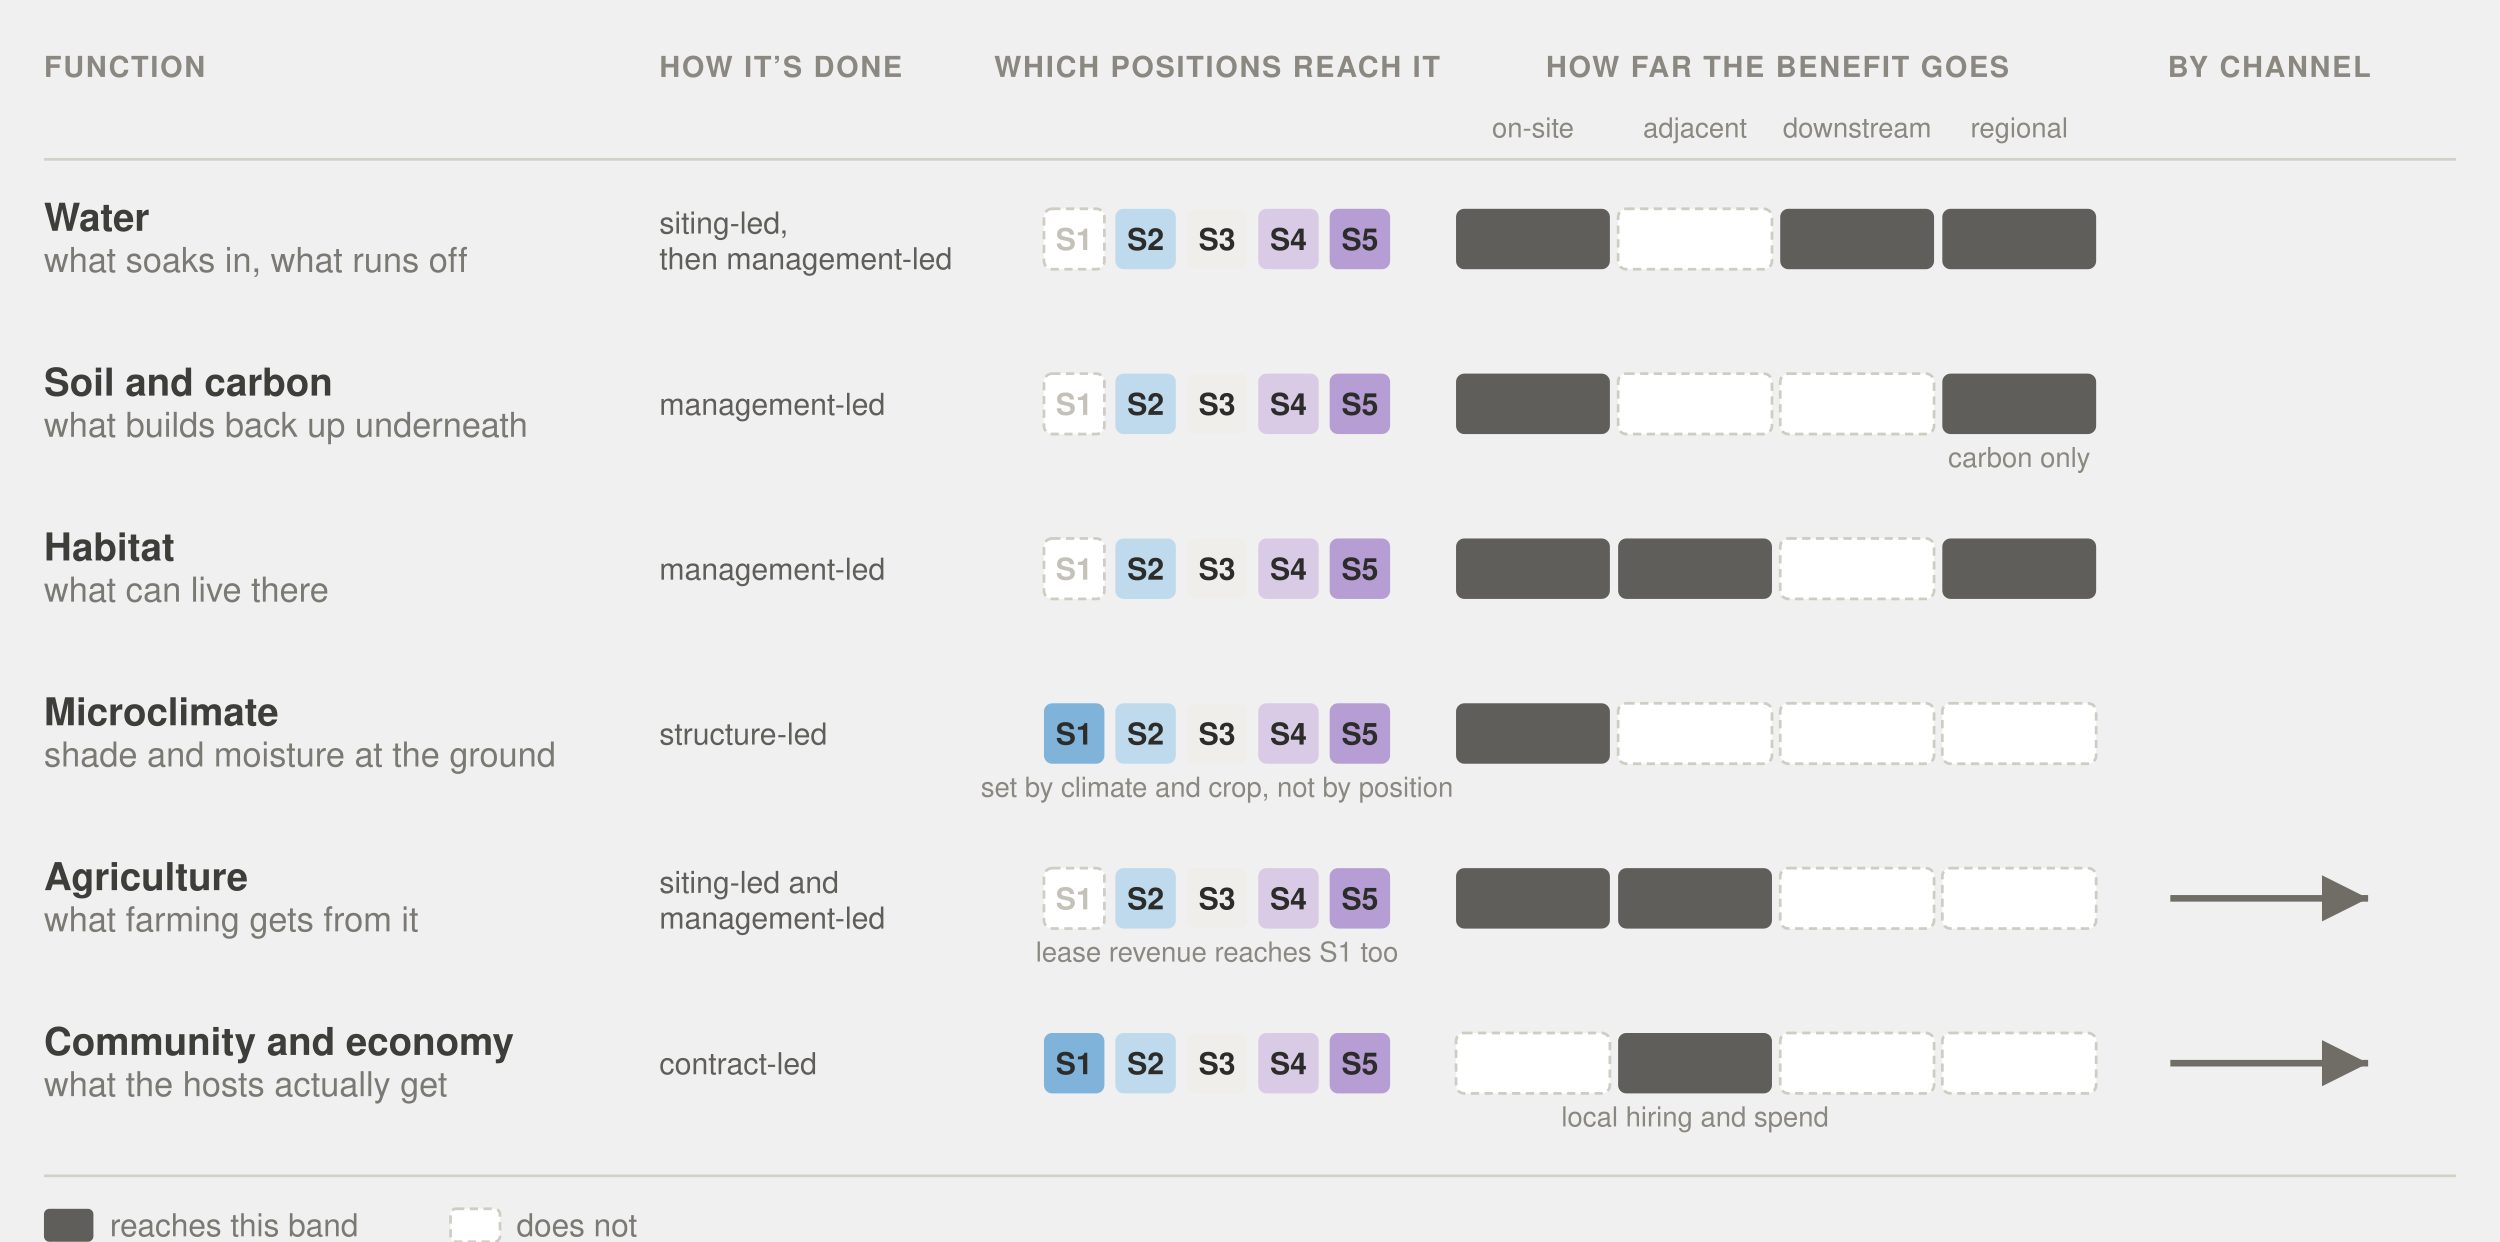
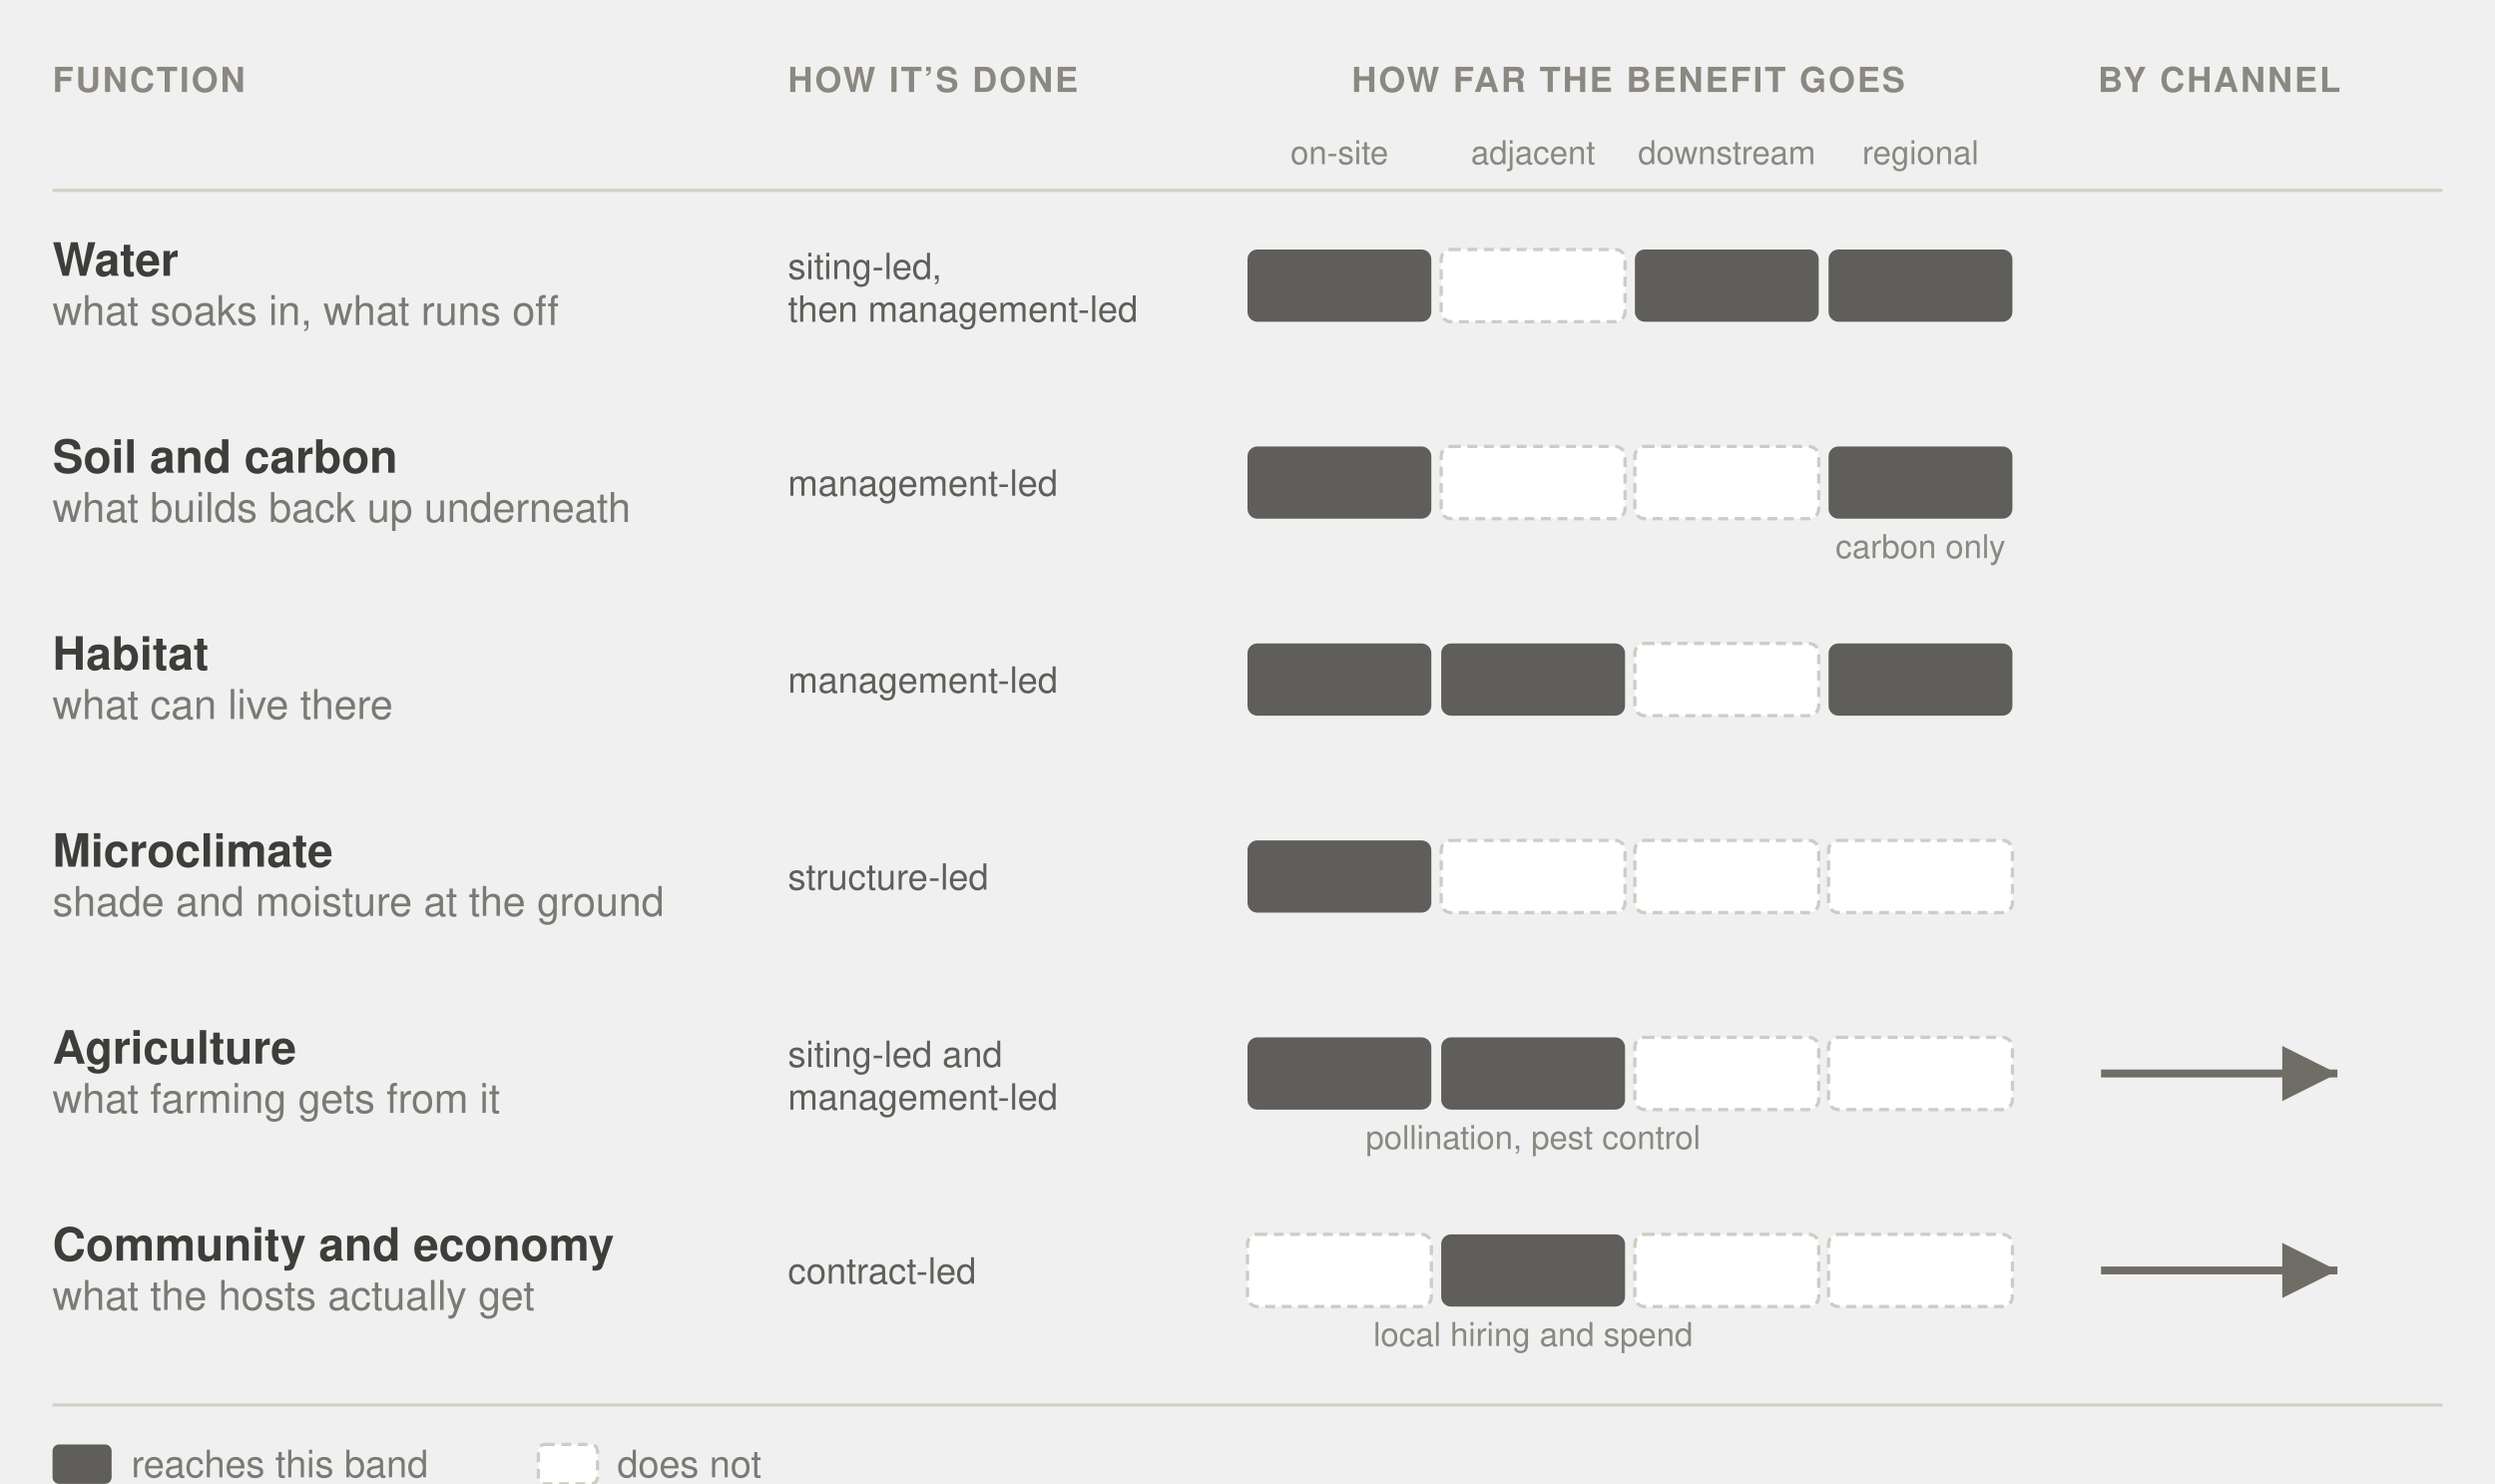
- <svg xmlns="http://www.w3.org/2000/svg" width="910" height="452" viewBox="0 0 910 452" role="img">
+ <svg xmlns="http://www.w3.org/2000/svg" width="760" height="452" viewBox="0 0 760 452" role="img">
  <style>
text{font-family:ui-sans-serif,system-ui,-apple-system,"Segoe UI",Helvetica,Arial,sans-serif}
.nm{font-size:14px;font-weight:600;fill:#3d3d3a}
.gl{font-size:12.5px;fill:#7a7973}
.hd{font-size:10.5px;font-weight:700;letter-spacing:.06em;fill:#8a8880}
.sub{font-size:10px;fill:#8a8880}
- .pc{font-size:11px;font-weight:600;fill:#2c2c2a}
- .pn{font-size:11px;font-weight:600;fill:#c4c1b8}
.fn{font-size:11.5px;fill:#7a7973}
.md{font-size:11px;fill:#5f5e5a}
.on{stroke:#cfccc3;stroke-width:1;fill:#ffffff}
</style>
  <defs>
    <marker id="ch" markerWidth="8" markerHeight="8" refX="7" refY="4" orient="auto">
      <path d="M0,0.5 L7,4 L0,7.5 z" fill="#6f6d66" />
    </marker>
  </defs>
  <text class="hd" x="16" y="28">FUNCTION</text>
  <text class="hd" x="240" y="28">HOW IT’S DONE</text>
-   <text class="hd" x="443" y="28" text-anchor="middle">WHICH POSITIONS REACH IT</text>
-   <text class="hd" x="647" y="28" text-anchor="middle">HOW FAR THE BENEFIT GOES</text>
-   <text class="hd" x="826" y="28" text-anchor="middle">BY CHANNEL</text>
-   <text class="sub" x="558" y="50" text-anchor="middle">on-site</text>
-   <text class="sub" x="617" y="50" text-anchor="middle">adjacent</text>
-   <text class="sub" x="676" y="50" text-anchor="middle">downstream</text>
-   <text class="sub" x="735" y="50" text-anchor="middle">regional</text>
-   <line x1="16" y1="58" x2="894" y2="58" stroke="#d3d1c7" stroke-width="1" />
+   <text class="hd" x="496" y="28" text-anchor="middle">HOW FAR THE BENEFIT GOES</text>
+   <text class="hd" x="676" y="28" text-anchor="middle">BY CHANNEL</text>
+   <text class="sub" x="408" y="50" text-anchor="middle">on-site</text>
+   <text class="sub" x="467" y="50" text-anchor="middle">adjacent</text>
+   <text class="sub" x="526" y="50" text-anchor="middle">downstream</text>
+   <text class="sub" x="585" y="50" text-anchor="middle">regional</text>
+   <line x1="16" y1="58" x2="744" y2="58" stroke="#d3d1c7" stroke-width="1" />
  <text class="nm" x="16" y="84">Water</text>
  <text class="gl" x="16" y="99">what soaks in, what runs off</text>
  <text class="md" x="240" y="85">siting-led,</text>
  <text class="md" x="240" y="98">then management-led</text>
-   <rect class="on" x="380" y="76" width="22" height="22" rx="3" stroke-dasharray="3 2" />
-   <text class="pn" x="391" y="91" text-anchor="middle">S1</text>
-   <rect x="406" y="76" width="22" height="22" rx="3" fill="#bfdaec" />
-   <text class="pc" x="417" y="91" text-anchor="middle">S2</text>
-   <rect x="432" y="76" width="22" height="22" rx="3" fill="#efeeea" />
-   <text class="pc" x="443" y="91" text-anchor="middle">S3</text>
-   <rect x="458" y="76" width="22" height="22" rx="3" fill="#d9cbe6" />
-   <text class="pc" x="469" y="91" text-anchor="middle">S4</text>
-   <rect x="484" y="76" width="22" height="22" rx="3" fill="#b69ed4" />
-   <text class="pc" x="495" y="91" text-anchor="middle">S5</text>
-   <rect x="530" y="76" width="56" height="22" rx="3" fill="#5f5e5a" />
-   <rect class="on" x="589" y="76" width="56" height="22" rx="3" stroke-dasharray="3 2" />
-   <rect x="648" y="76" width="56" height="22" rx="3" fill="#5f5e5a" />
-   <rect x="707" y="76" width="56" height="22" rx="3" fill="#5f5e5a" />
+   <rect x="380" y="76" width="56" height="22" rx="3" fill="#5f5e5a" />
+   <rect class="on" x="439" y="76" width="56" height="22" rx="3" stroke-dasharray="3 2" />
+   <rect x="498" y="76" width="56" height="22" rx="3" fill="#5f5e5a" />
+   <rect x="557" y="76" width="56" height="22" rx="3" fill="#5f5e5a" />
  <text class="nm" x="16" y="144">Soil and carbon</text>
  <text class="gl" x="16" y="159">what builds back up underneath</text>
  <text class="md" x="240" y="151">management-led</text>
-   <rect class="on" x="380" y="136" width="22" height="22" rx="3" stroke-dasharray="3 2" />
-   <text class="pn" x="391" y="151" text-anchor="middle">S1</text>
-   <rect x="406" y="136" width="22" height="22" rx="3" fill="#bfdaec" />
-   <text class="pc" x="417" y="151" text-anchor="middle">S2</text>
-   <rect x="432" y="136" width="22" height="22" rx="3" fill="#efeeea" />
-   <text class="pc" x="443" y="151" text-anchor="middle">S3</text>
-   <rect x="458" y="136" width="22" height="22" rx="3" fill="#d9cbe6" />
-   <text class="pc" x="469" y="151" text-anchor="middle">S4</text>
-   <rect x="484" y="136" width="22" height="22" rx="3" fill="#b69ed4" />
-   <text class="pc" x="495" y="151" text-anchor="middle">S5</text>
-   <rect x="530" y="136" width="56" height="22" rx="3" fill="#5f5e5a" />
-   <rect class="on" x="589" y="136" width="56" height="22" rx="3" stroke-dasharray="3 2" />
-   <rect class="on" x="648" y="136" width="56" height="22" rx="3" stroke-dasharray="3 2" />
-   <rect x="707" y="136" width="56" height="22" rx="3" fill="#5f5e5a" />
-   <text class="sub" x="735" y="170" text-anchor="middle" fill="#7a7973">carbon only</text>
+   <rect x="380" y="136" width="56" height="22" rx="3" fill="#5f5e5a" />
+   <rect class="on" x="439" y="136" width="56" height="22" rx="3" stroke-dasharray="3 2" />
+   <rect class="on" x="498" y="136" width="56" height="22" rx="3" stroke-dasharray="3 2" />
+   <rect x="557" y="136" width="56" height="22" rx="3" fill="#5f5e5a" />
+   <text class="sub" x="585" y="170" text-anchor="middle" fill="#7a7973">carbon only</text>
  <text class="nm" x="16" y="204">Habitat</text>
  <text class="gl" x="16" y="219">what can live there</text>
  <text class="md" x="240" y="211">management-led</text>
-   <rect class="on" x="380" y="196" width="22" height="22" rx="3" stroke-dasharray="3 2" />
-   <text class="pn" x="391" y="211" text-anchor="middle">S1</text>
-   <rect x="406" y="196" width="22" height="22" rx="3" fill="#bfdaec" />
-   <text class="pc" x="417" y="211" text-anchor="middle">S2</text>
-   <rect x="432" y="196" width="22" height="22" rx="3" fill="#efeeea" />
-   <text class="pc" x="443" y="211" text-anchor="middle">S3</text>
-   <rect x="458" y="196" width="22" height="22" rx="3" fill="#d9cbe6" />
-   <text class="pc" x="469" y="211" text-anchor="middle">S4</text>
-   <rect x="484" y="196" width="22" height="22" rx="3" fill="#b69ed4" />
-   <text class="pc" x="495" y="211" text-anchor="middle">S5</text>
-   <rect x="530" y="196" width="56" height="22" rx="3" fill="#5f5e5a" />
-   <rect x="589" y="196" width="56" height="22" rx="3" fill="#5f5e5a" />
-   <rect class="on" x="648" y="196" width="56" height="22" rx="3" stroke-dasharray="3 2" />
-   <rect x="707" y="196" width="56" height="22" rx="3" fill="#5f5e5a" />
+   <rect x="380" y="196" width="56" height="22" rx="3" fill="#5f5e5a" />
+   <rect x="439" y="196" width="56" height="22" rx="3" fill="#5f5e5a" />
+   <rect class="on" x="498" y="196" width="56" height="22" rx="3" stroke-dasharray="3 2" />
+   <rect x="557" y="196" width="56" height="22" rx="3" fill="#5f5e5a" />
  <text class="nm" x="16" y="264">Microclimate</text>
  <text class="gl" x="16" y="279">shade and moisture at the ground</text>
  <text class="md" x="240" y="271">structure-led</text>
-   <rect x="380" y="256" width="22" height="22" rx="3" fill="#7fb3d9" />
-   <text class="pc" x="391" y="271" text-anchor="middle">S1</text>
-   <rect x="406" y="256" width="22" height="22" rx="3" fill="#bfdaec" />
-   <text class="pc" x="417" y="271" text-anchor="middle">S2</text>
-   <rect x="432" y="256" width="22" height="22" rx="3" fill="#efeeea" />
-   <text class="pc" x="443" y="271" text-anchor="middle">S3</text>
-   <rect x="458" y="256" width="22" height="22" rx="3" fill="#d9cbe6" />
-   <text class="pc" x="469" y="271" text-anchor="middle">S4</text>
-   <rect x="484" y="256" width="22" height="22" rx="3" fill="#b69ed4" />
-   <text class="pc" x="495" y="271" text-anchor="middle">S5</text>
-   <rect x="530" y="256" width="56" height="22" rx="3" fill="#5f5e5a" />
-   <rect class="on" x="589" y="256" width="56" height="22" rx="3" stroke-dasharray="3 2" />
-   <rect class="on" x="648" y="256" width="56" height="22" rx="3" stroke-dasharray="3 2" />
-   <rect class="on" x="707" y="256" width="56" height="22" rx="3" stroke-dasharray="3 2" />
-   <text class="sub" x="443" y="290" text-anchor="middle" fill="#7a7973">set by climate and crop, not by position</text>
+   <rect x="380" y="256" width="56" height="22" rx="3" fill="#5f5e5a" />
+   <rect class="on" x="439" y="256" width="56" height="22" rx="3" stroke-dasharray="3 2" />
+   <rect class="on" x="498" y="256" width="56" height="22" rx="3" stroke-dasharray="3 2" />
+   <rect class="on" x="557" y="256" width="56" height="22" rx="3" stroke-dasharray="3 2" />
  <text class="nm" x="16" y="324">Agriculture</text>
  <text class="gl" x="16" y="339">what farming gets from it</text>
  <text class="md" x="240" y="325">siting-led and</text>
  <text class="md" x="240" y="338">management-led</text>
-   <rect class="on" x="380" y="316" width="22" height="22" rx="3" stroke-dasharray="3 2" />
-   <text class="pn" x="391" y="331" text-anchor="middle">S1</text>
-   <rect x="406" y="316" width="22" height="22" rx="3" fill="#bfdaec" />
-   <text class="pc" x="417" y="331" text-anchor="middle">S2</text>
-   <rect x="432" y="316" width="22" height="22" rx="3" fill="#efeeea" />
-   <text class="pc" x="443" y="331" text-anchor="middle">S3</text>
-   <rect x="458" y="316" width="22" height="22" rx="3" fill="#d9cbe6" />
-   <text class="pc" x="469" y="331" text-anchor="middle">S4</text>
-   <rect x="484" y="316" width="22" height="22" rx="3" fill="#b69ed4" />
-   <text class="pc" x="495" y="331" text-anchor="middle">S5</text>
-   <rect x="530" y="316" width="56" height="22" rx="3" fill="#5f5e5a" />
-   <rect x="589" y="316" width="56" height="22" rx="3" fill="#5f5e5a" />
-   <rect class="on" x="648" y="316" width="56" height="22" rx="3" stroke-dasharray="3 2" />
-   <rect class="on" x="707" y="316" width="56" height="22" rx="3" stroke-dasharray="3 2" />
-   <line x1="790" y1="327" x2="862" y2="327" stroke="#6f6d66" stroke-width="2.4" marker-end="url(#ch)" />
-   <text class="sub" x="443" y="350" text-anchor="middle" fill="#7a7973">lease revenue reaches S1 too</text>
+   <rect x="380" y="316" width="56" height="22" rx="3" fill="#5f5e5a" />
+   <rect x="439" y="316" width="56" height="22" rx="3" fill="#5f5e5a" />
+   <rect class="on" x="498" y="316" width="56" height="22" rx="3" stroke-dasharray="3 2" />
+   <rect class="on" x="557" y="316" width="56" height="22" rx="3" stroke-dasharray="3 2" />
+   <line x1="640" y1="327" x2="712" y2="327" stroke="#6f6d66" stroke-width="2.4" marker-end="url(#ch)" />
+   <text class="sub" x="467" y="350" text-anchor="middle" fill="#7a7973">pollination, pest control</text>
  <text class="nm" x="16" y="384">Community and economy</text>
  <text class="gl" x="16" y="399">what the hosts actually get</text>
  <text class="md" x="240" y="391">contract-led</text>
-   <rect x="380" y="376" width="22" height="22" rx="3" fill="#7fb3d9" />
-   <text class="pc" x="391" y="391" text-anchor="middle">S1</text>
-   <rect x="406" y="376" width="22" height="22" rx="3" fill="#bfdaec" />
-   <text class="pc" x="417" y="391" text-anchor="middle">S2</text>
-   <rect x="432" y="376" width="22" height="22" rx="3" fill="#efeeea" />
-   <text class="pc" x="443" y="391" text-anchor="middle">S3</text>
-   <rect x="458" y="376" width="22" height="22" rx="3" fill="#d9cbe6" />
-   <text class="pc" x="469" y="391" text-anchor="middle">S4</text>
-   <rect x="484" y="376" width="22" height="22" rx="3" fill="#b69ed4" />
-   <text class="pc" x="495" y="391" text-anchor="middle">S5</text>
-   <rect class="on" x="530" y="376" width="56" height="22" rx="3" stroke-dasharray="3 2" />
-   <rect x="589" y="376" width="56" height="22" rx="3" fill="#5f5e5a" />
-   <rect class="on" x="648" y="376" width="56" height="22" rx="3" stroke-dasharray="3 2" />
-   <rect class="on" x="707" y="376" width="56" height="22" rx="3" stroke-dasharray="3 2" />
-   <line x1="790" y1="387" x2="862" y2="387" stroke="#6f6d66" stroke-width="2.4" marker-end="url(#ch)" />
-   <text class="sub" x="617" y="410" text-anchor="middle" fill="#7a7973">local hiring and spend</text>
-   <line x1="16" y1="428" x2="894" y2="428" stroke="#d3d1c7" stroke-width="1" />
+   <rect class="on" x="380" y="376" width="56" height="22" rx="3" stroke-dasharray="3 2" />
+   <rect x="439" y="376" width="56" height="22" rx="3" fill="#5f5e5a" />
+   <rect class="on" x="498" y="376" width="56" height="22" rx="3" stroke-dasharray="3 2" />
+   <rect class="on" x="557" y="376" width="56" height="22" rx="3" stroke-dasharray="3 2" />
+   <line x1="640" y1="387" x2="712" y2="387" stroke="#6f6d66" stroke-width="2.4" marker-end="url(#ch)" />
+   <text class="sub" x="467" y="410" text-anchor="middle" fill="#7a7973">local hiring and spend</text>
+   <line x1="16" y1="428" x2="744" y2="428" stroke="#d3d1c7" stroke-width="1" />
  <rect x="16" y="440" width="18" height="12" rx="2" fill="#5f5e5a" />
  <text class="fn" x="40" y="450">reaches this band</text>
  <rect class="on" x="164" y="440" width="18" height="12" rx="2" stroke-dasharray="3 2" />
  <text class="fn" x="188" y="450">does not</text>
</svg>
